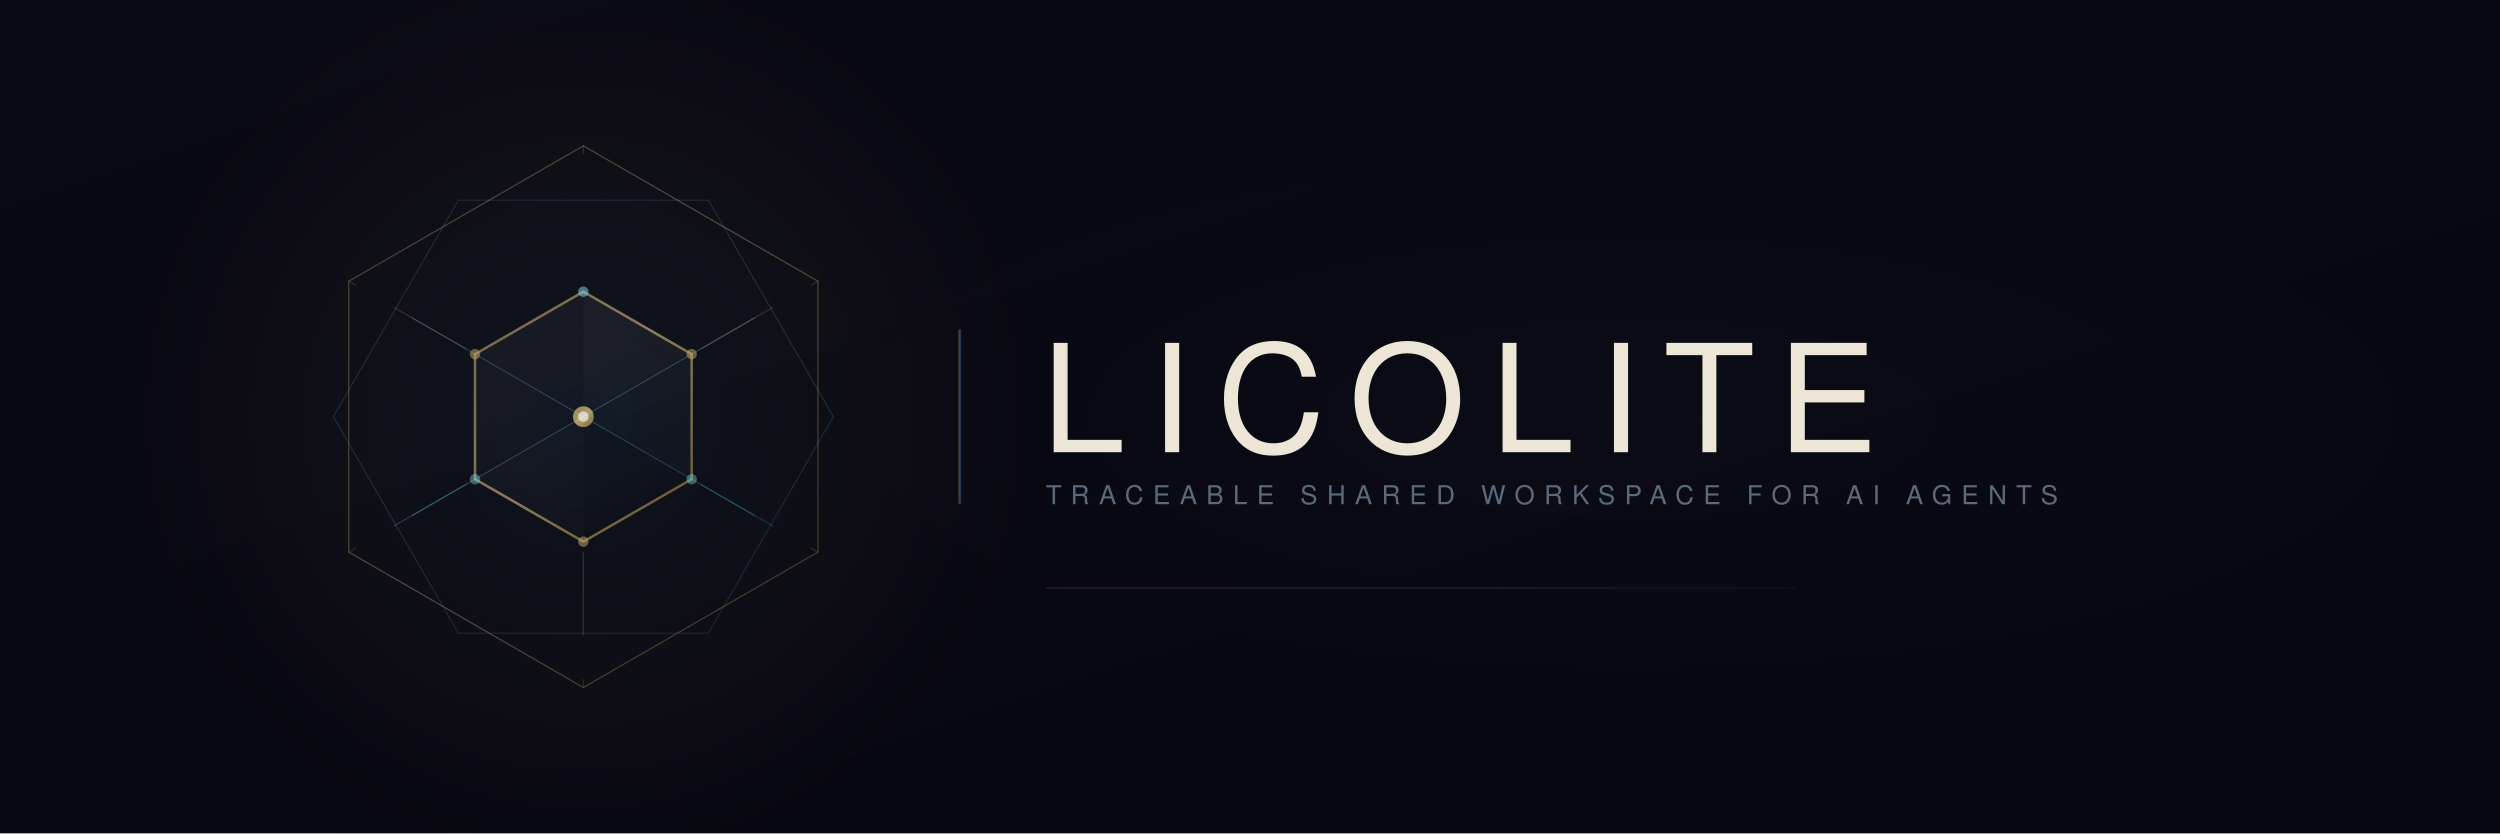
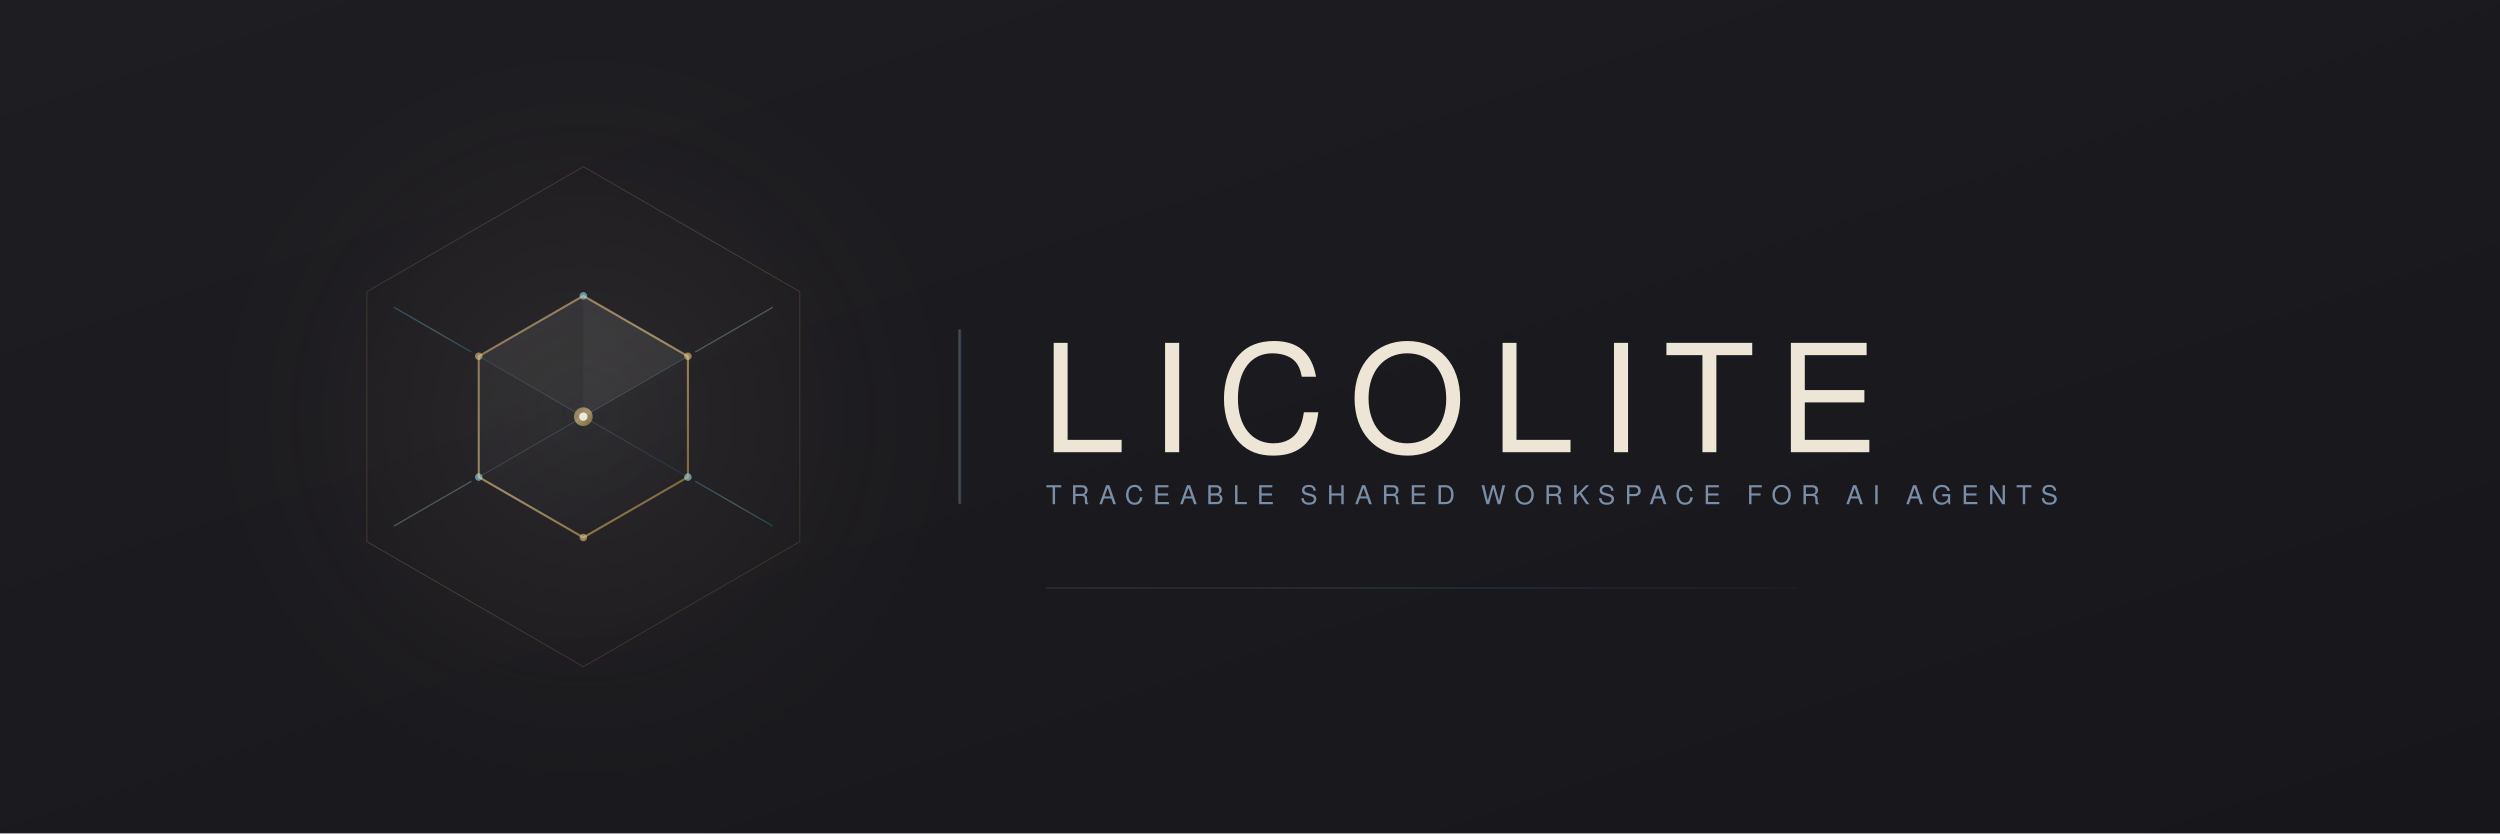
<svg xmlns="http://www.w3.org/2000/svg" viewBox="0 0 1200 400" width="1200" height="400" role="img" aria-label="LicoLite — Traceable Shared Workspace for AI Agents">
  <defs>
    <linearGradient id="bg" x1="0" y1="0" x2="1" y2="1">
-       <stop offset="0%" stop-color="#0a0a14" />
-       <stop offset="100%" stop-color="#060610" />
+       <stop offset="0%" stop-color="#1e1d22" />
+       <stop offset="100%" stop-color="#17161a" />
    </linearGradient>
    <linearGradient id="gold" x1="0" y1="0" x2="1" y2="1">
      <stop offset="0%" stop-color="#c9a96e" />
      <stop offset="50%" stop-color="#f0d28c" />
      <stop offset="100%" stop-color="#a8893a" />
    </linearGradient>
    <linearGradient id="ice" x1="0" y1="0" x2="1" y2="1">
      <stop offset="0%" stop-color="#4fc3f7" />
-       <stop offset="50%" stop-color="#80deea" />
+       <stop offset="50%" stop-color="#b0e8f5" />
      <stop offset="100%" stop-color="#26a8d8" />
    </linearGradient>
    <linearGradient id="prism" x1="0" y1="0" x2="1" y2="0">
      <stop offset="0%" stop-color="#c9a96e" stop-opacity="0.8" />
      <stop offset="20%" stop-color="#f0d28c" stop-opacity="0.6" />
      <stop offset="40%" stop-color="#80deea" stop-opacity="0.7" />
      <stop offset="60%" stop-color="#4fc3f7" stop-opacity="0.8" />
      <stop offset="80%" stop-color="#a78bfa" stop-opacity="0.5" />
      <stop offset="100%" stop-color="#c9a96e" stop-opacity="0.3" />
    </linearGradient>
    <linearGradient id="facet" x1="0" y1="0" x2="0.5" y2="1">
-       <stop offset="0%" stop-color="#ffffff" stop-opacity="0.08" />
+       <stop offset="0%" stop-color="#ffffff" stop-opacity="0.1" />
      <stop offset="100%" stop-color="#ffffff" stop-opacity="0" />
    </linearGradient>
-     <radialGradient id="crystalGlow" cx="0.5" cy="0.5" r="0.5">
-       <stop offset="0%" stop-color="#4fc3f7" stop-opacity="0.06" />
-       <stop offset="60%" stop-color="#c9a96e" stop-opacity="0.03" />
+     <radialGradient id="glow" cx="0.5" cy="0.5" r="0.5">
+       <stop offset="0%" stop-color="#ffffff" stop-opacity="0.06" />
+       <stop offset="50%" stop-color="#f0d28c" stop-opacity="0.03" />
      <stop offset="100%" stop-color="#000000" stop-opacity="0" />
-     </radialGradient>
-     <radialGradient id="textGlow" cx="0.65" cy="0.5" r="0.35">
-       <stop offset="0%" stop-color="#ffffff" stop-opacity="0.015" />
-       <stop offset="100%" stop-color="#ffffff" stop-opacity="0" />
    </radialGradient>
  </defs>
  <rect width="1200" height="400" fill="url(#bg)" />
-   <circle cx="280" cy="200" r="240" fill="url(#crystalGlow)" />
-   <rect width="1200" height="400" fill="url(#textGlow)" />
+   <circle cx="280" cy="200" r="200" fill="url(#glow)" />
  <g transform="translate(280,200)">
-     <polygon points="0,-130 112.6,-65 112.6,65 0,130 -112.6,65 -112.6,-65" fill="none" stroke="url(#gold)" stroke-width="0.6" opacity="0.3" />
-     <polygon points="0,-120 103.9,-60 103.9,60 0,120 -103.9,60 -103.9,-60" fill="none" stroke="url(#ice)" stroke-width="0.4" opacity="0.2" transform="rotate(30)" />
-     <line x1="0" y1="-95" x2="0" y2="95" stroke="url(#ice)" stroke-width="0.5" opacity="0.25" />
-     <line x1="-82.3" y1="-47.5" x2="82.3" y2="47.5" stroke="url(#ice)" stroke-width="0.5" opacity="0.25" />
-     <line x1="-82.3" y1="47.5" x2="82.3" y2="-47.5" stroke="url(#ice)" stroke-width="0.5" opacity="0.25" />
-     <polygon points="0,-60 52,-30 52,30 0,60 -52,30 -52,-30" fill="url(#facet)" stroke="url(#gold)" stroke-width="1.2" opacity="0.55" />
-     <polygon points="0,-60 52,-30 0,0" fill="#ffffff" opacity="0.02" />
-     <polygon points="52,-30 52,30 0,0" fill="#4fc3f7" opacity="0.02" />
-     <polygon points="0,60 -52,30 0,0" fill="#ffffff" opacity="0.015" />
-     <circle cx="0" cy="-60" r="2.5" fill="#80deea" opacity="0.5" />
-     <circle cx="52" cy="-30" r="2.5" fill="#c9a96e" opacity="0.5" />
-     <circle cx="52" cy="30" r="2.5" fill="#80deea" opacity="0.4" />
-     <circle cx="0" cy="60" r="2.5" fill="#c9a96e" opacity="0.5" />
-     <circle cx="-52" cy="30" r="2.5" fill="#80deea" opacity="0.4" />
-     <circle cx="-52" cy="-30" r="2.5" fill="#c9a96e" opacity="0.5" />
-     <circle r="5" fill="url(#gold)" opacity="0.7" />
-     <circle r="2.5" fill="#ffffff" opacity="0.6" />
-     <line x1="0" y1="-65" x2="0" y2="-105" stroke="url(#ice)" stroke-width="0.6" opacity="0.2" />
-     <line x1="56.3" y1="-32.5" x2="91" y2="-52.5" stroke="#c9a96e" stroke-width="0.6" opacity="0.2" />
-     <line x1="56.3" y1="32.5" x2="91" y2="52.5" stroke="url(#ice)" stroke-width="0.6" opacity="0.2" />
-     <line x1="0" y1="65" x2="0" y2="105" stroke="#c9a96e" stroke-width="0.6" opacity="0.2" />
-     <line x1="-56.3" y1="32.5" x2="-91" y2="52.5" stroke="url(#ice)" stroke-width="0.6" opacity="0.2" />
-     <line x1="-56.3" y1="-32.5" x2="-91" y2="-52.5" stroke="#c9a96e" stroke-width="0.6" opacity="0.2" />
-     <g opacity="0.15" stroke="#80deea" stroke-width="0.6">
-       <line x1="0" y1="-126" x2="0" y2="-130" />
-       <line x1="0" y1="126" x2="0" y2="130" />
-       <line x1="-109.1" y1="-63" x2="-112.6" y2="-65" />
-       <line x1="109.1" y1="-63" x2="112.6" y2="-65" />
-       <line x1="-109.1" y1="63" x2="-112.6" y2="65" />
-       <line x1="109.1" y1="63" x2="112.6" y2="65" />
+     <polygon points="0,-120 103.9,-60 103.9,60 0,120 -103.9,60 -103.9,-60" fill="none" stroke="url(#gold)" stroke-width="0.4" opacity="0.2" />
+     <polygon points="0,-58 50.2,-29 50.2,29 0,58 -50.2,29 -50.2,-29" fill="url(#facet)" stroke="url(#gold)" stroke-width="1" opacity="0.6" />
+     <polygon points="0,-58 50.2,-29 0,0" fill="#ffffff" opacity="0.06" />
+     <polygon points="0,-58 -50.2,-29 0,0" fill="#ffffff" opacity="0.03" />
+     <g opacity="0.18" stroke="url(#ice)" stroke-width="0.4">
+       <line x1="0" y1="-58" x2="0" y2="58" />
+       <line x1="-50.2" y1="-29" x2="50.2" y2="29" />
+       <line x1="-50.2" y1="29" x2="50.2" y2="-29" />
+     </g>
+     <g opacity="0.55">
+       <circle cx="0" cy="-58" r="1.8" fill="#b0e8f5" />
+       <circle cx="50.2" cy="-29" r="1.8" fill="#f0d28c" />
+       <circle cx="50.2" cy="29" r="1.8" fill="#b0e8f5" />
+       <circle cx="0" cy="58" r="1.8" fill="#f0d28c" />
+       <circle cx="-50.2" cy="29" r="1.8" fill="#b0e8f5" />
+       <circle cx="-50.2" cy="-29" r="1.8" fill="#f0d28c" />
+     </g>
+     <circle r="4.5" fill="url(#gold)" opacity="0.6" />
+     <circle r="2" fill="#ffffff" opacity="0.8" />
+     <g stroke="url(#ice)" stroke-width="0.6" opacity="0.3">
+       <line x1="0" y1="-62" x2="0" y2="-105" />
+       <line x1="53.7" y1="-31" x2="90.9" y2="-52.5" />
+       <line x1="53.7" y1="31" x2="90.9" y2="52.5" />
+       <line x1="0" y1="62" x2="0" y2="105" />
+       <line x1="-53.7" y1="31" x2="-90.9" y2="52.5" />
+       <line x1="-53.7" y1="-31" x2="-90.9" y2="-52.5" />
    </g>
  </g>
  <rect x="460" y="158" width="1.5" height="84" fill="url(#prism)" opacity="0.4" rx="0.75" />
  <text x="500" y="193" dominant-baseline="middle" font-family="'SF Pro Display', 'Helvetica Neue', Helvetica, Arial, sans-serif" font-size="72" font-weight="200" letter-spacing="12" fill="#ede6d6">LICOLITE</text>
-   <text x="502" y="242" font-family="'SF Pro Display', 'Helvetica Neue', Helvetica, Arial, sans-serif" font-size="12.5" font-weight="300" letter-spacing="4.5" fill="#5a6a7a">TRACEABLE SHARED WORKSPACE FOR AI AGENTS</text>
+   <text x="502" y="242" font-family="'SF Pro Display', 'Helvetica Neue', Helvetica, Arial, sans-serif" font-size="12.5" font-weight="300" letter-spacing="4.5" fill="#7a8ea8">TRACEABLE SHARED WORKSPACE FOR AI AGENTS</text>
  <rect x="502" y="282" width="360" height="0.5" fill="url(#prism)" opacity="0.25" rx="0.25" />
</svg>
